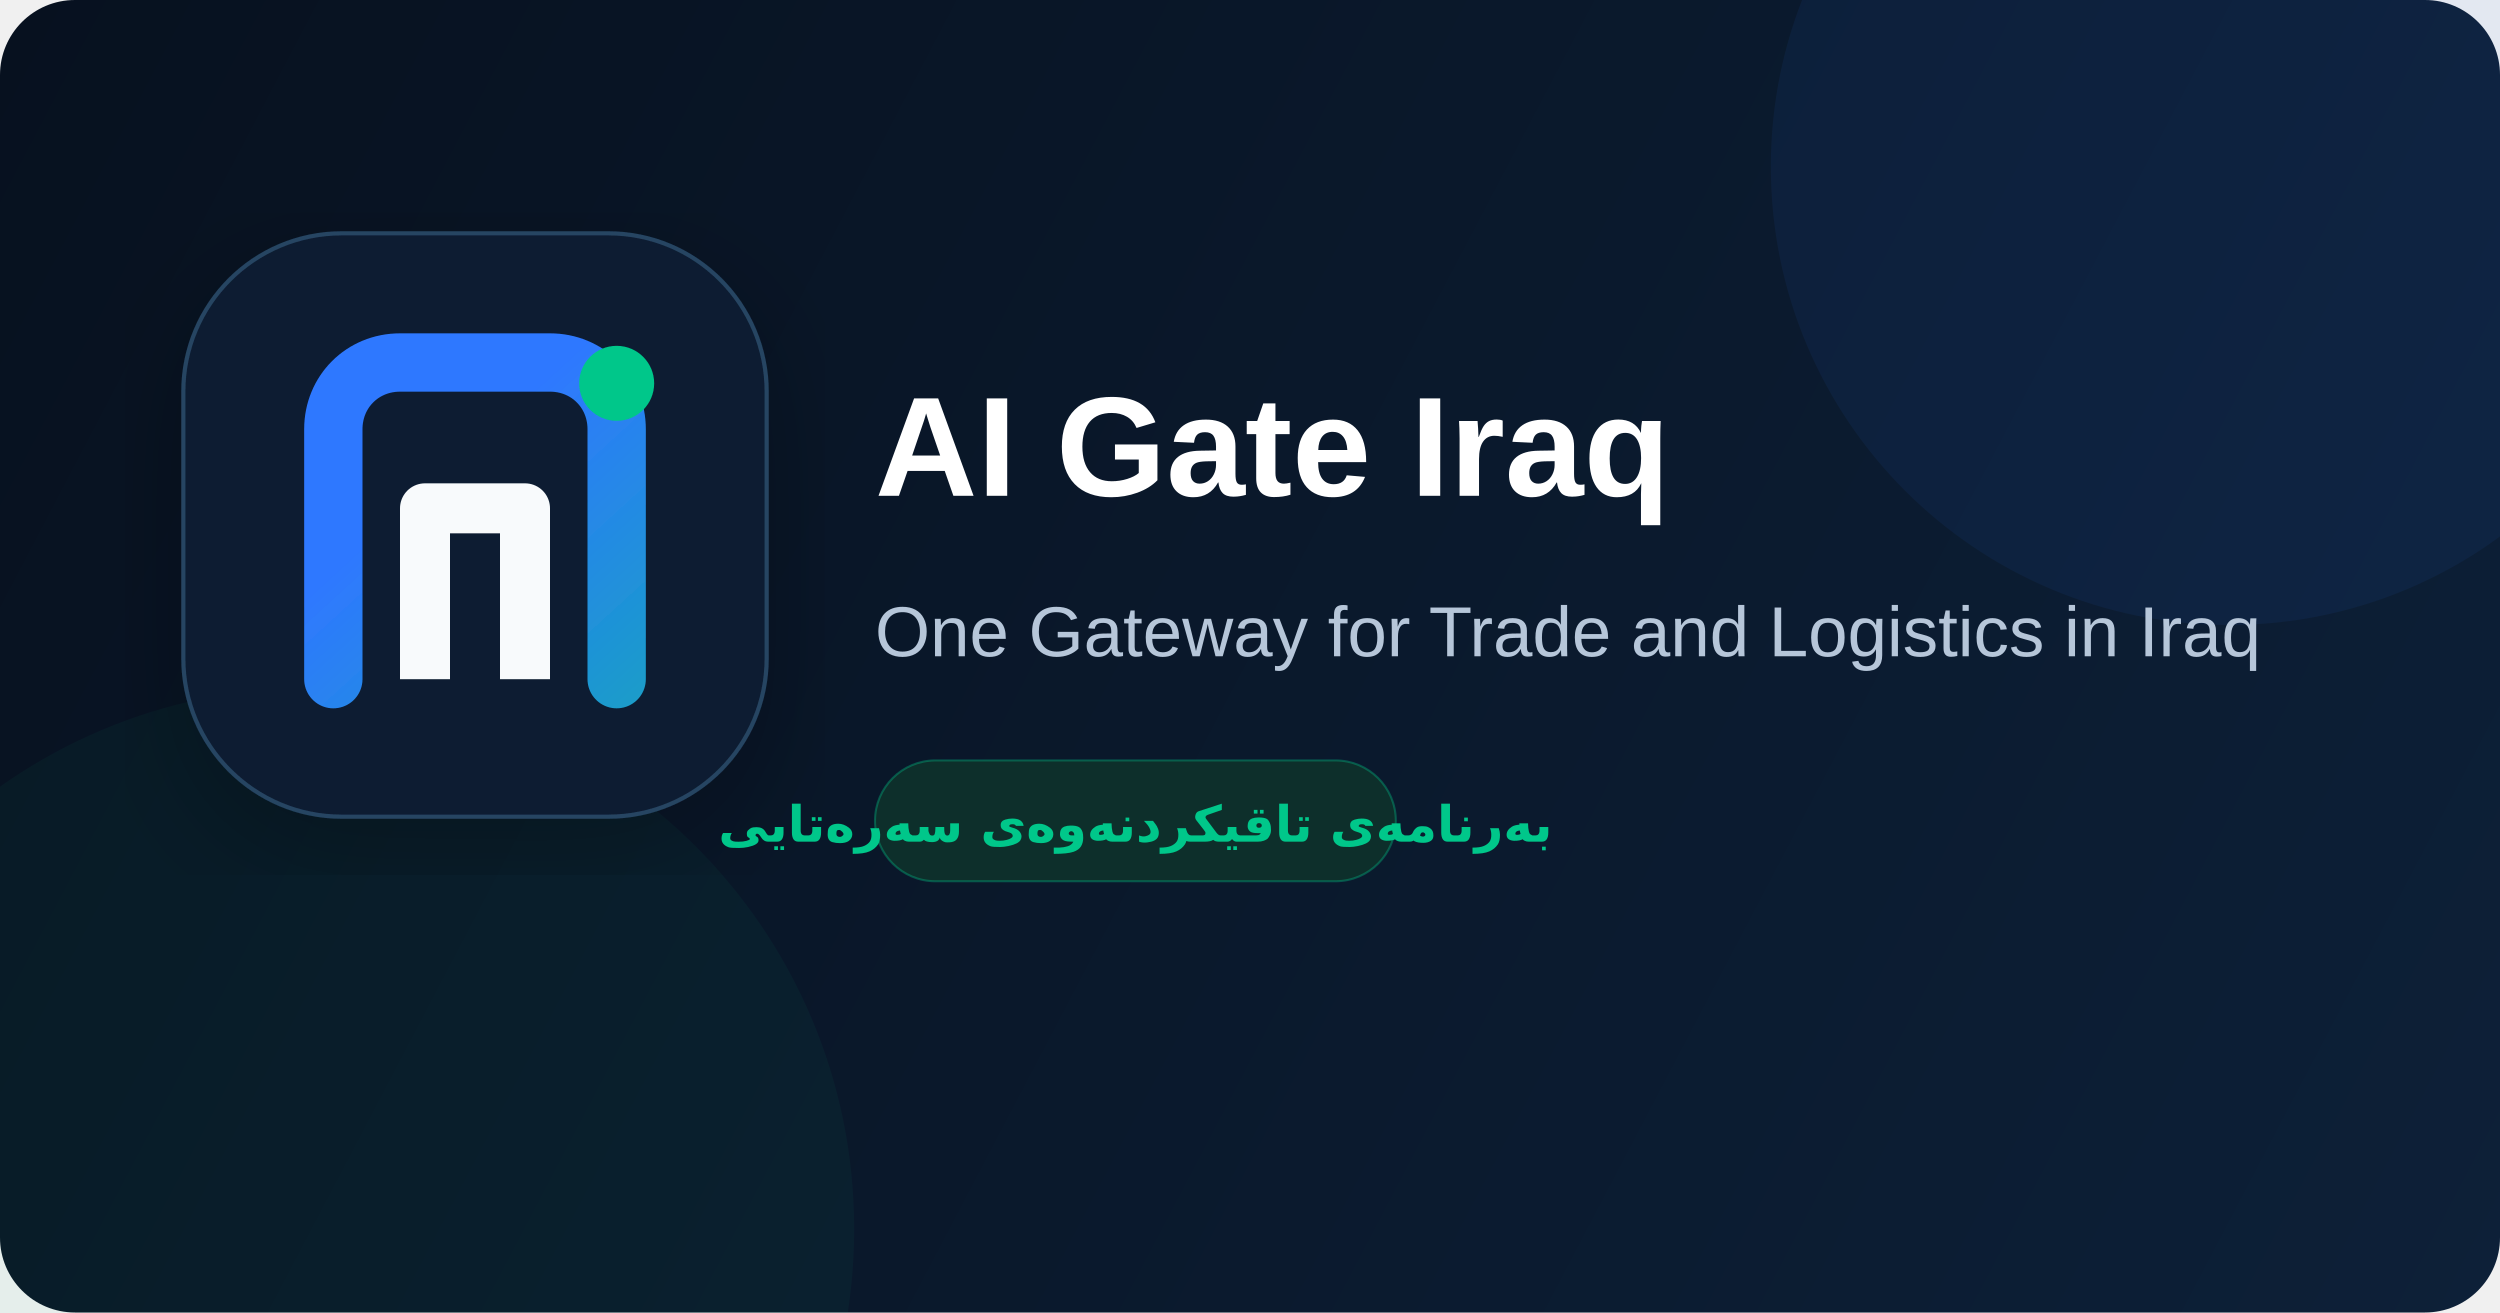
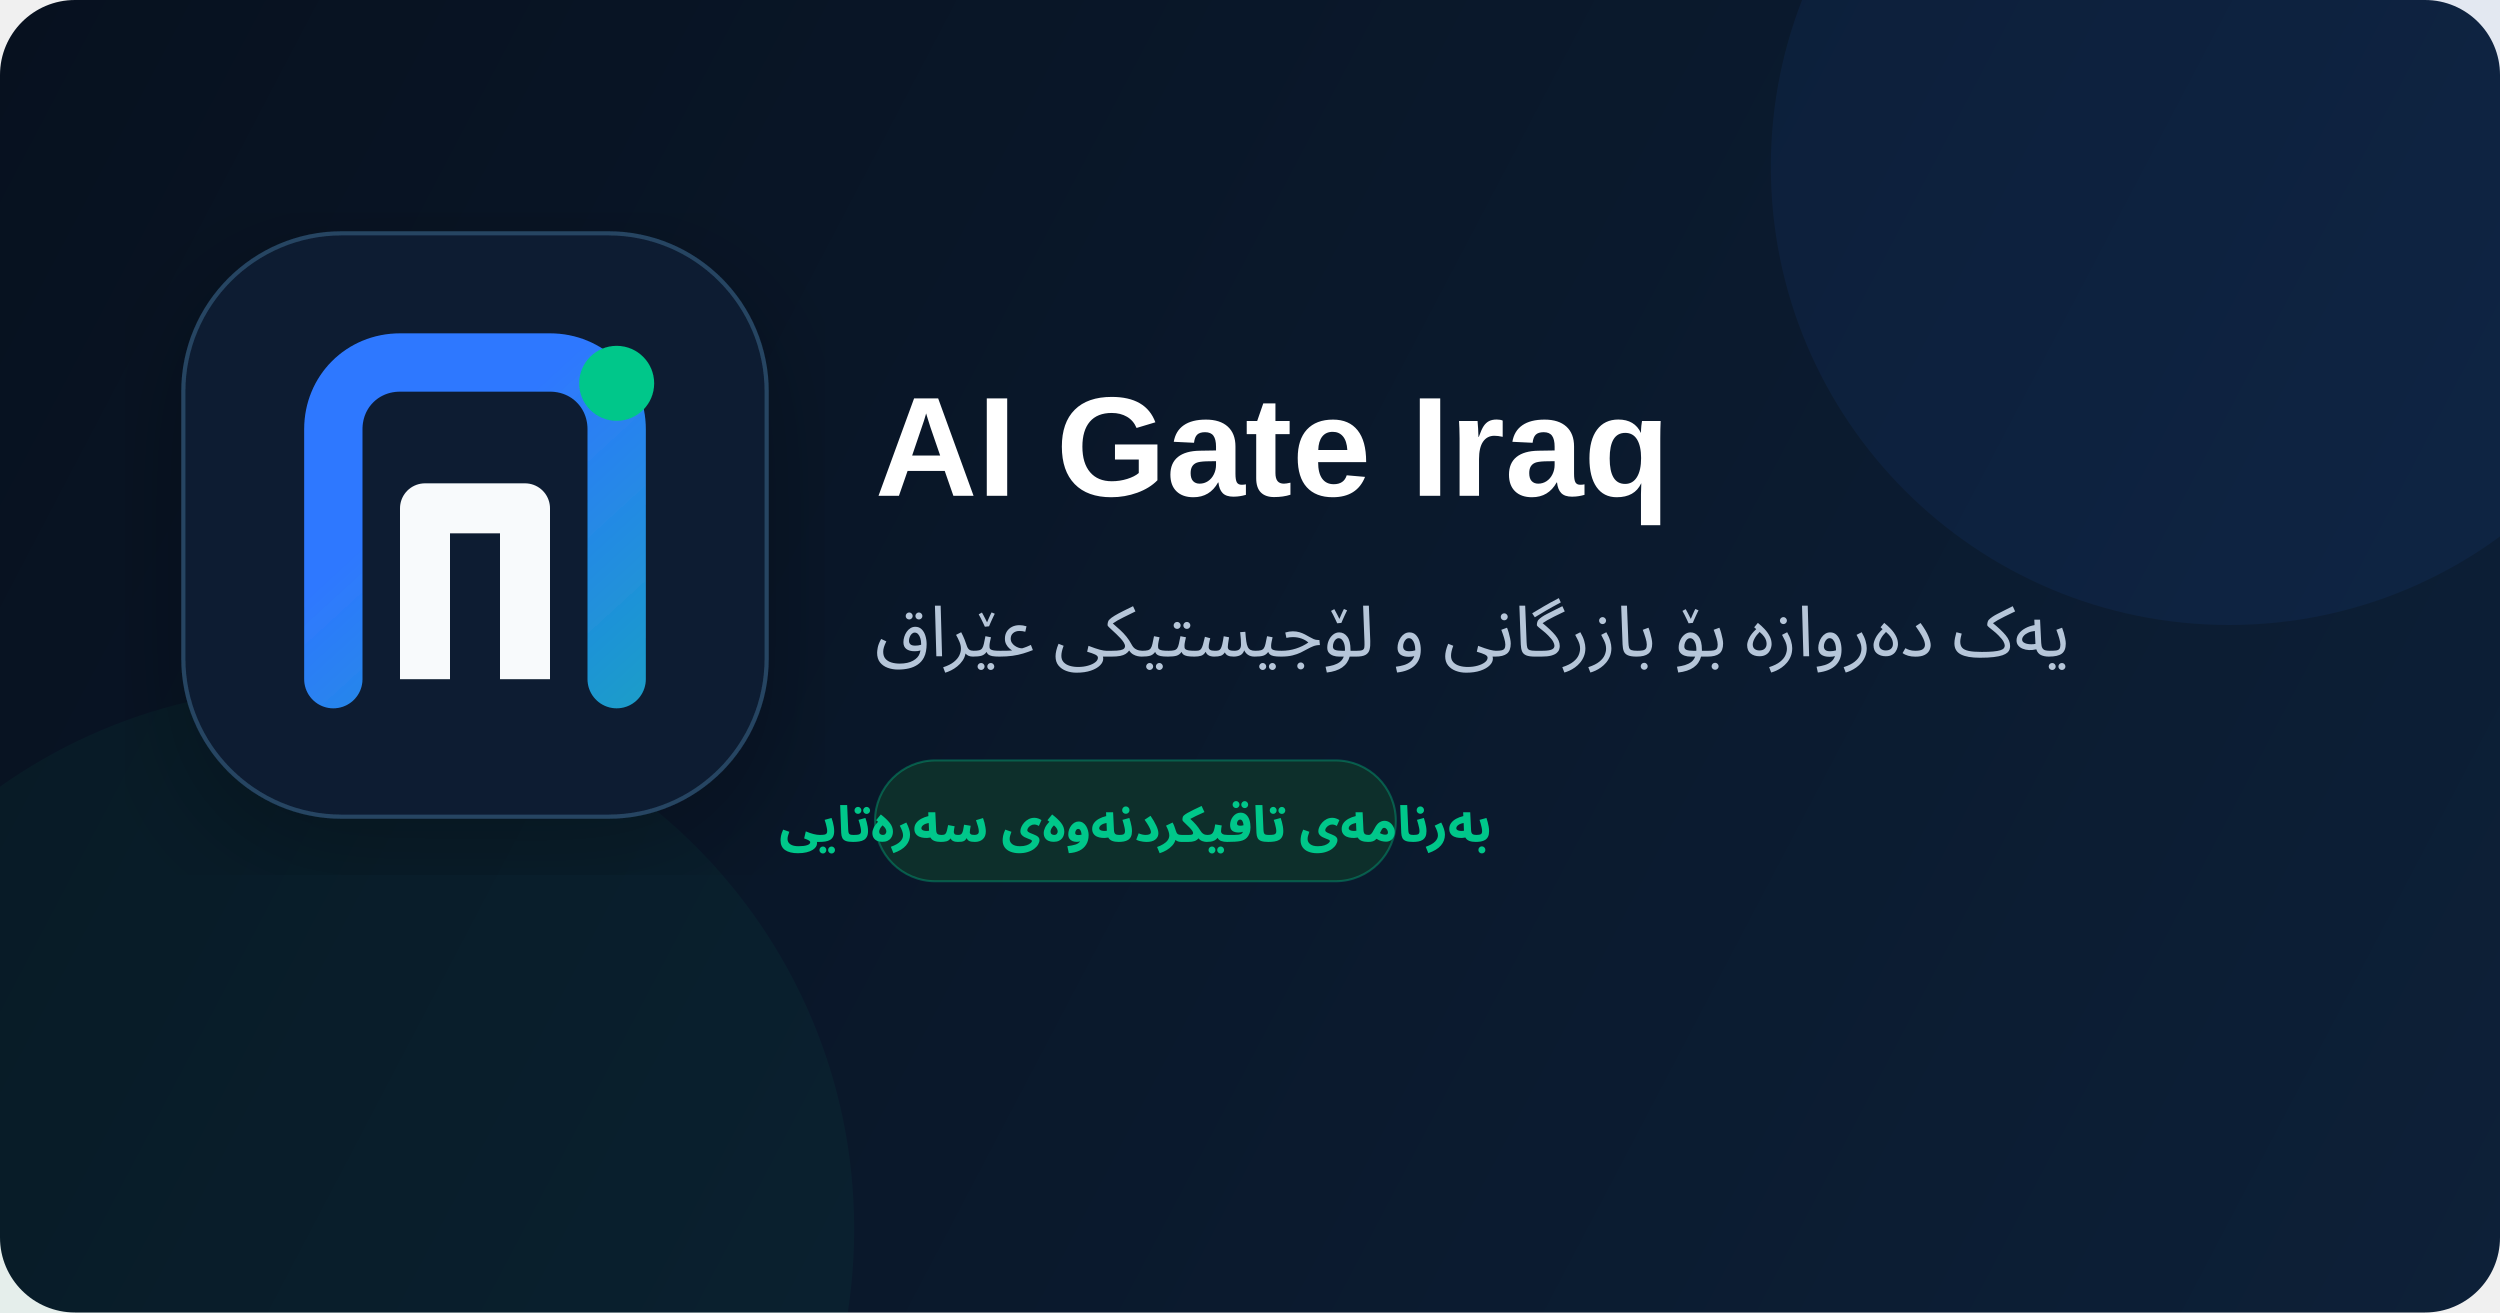
<svg xmlns="http://www.w3.org/2000/svg" viewBox="0 0 1200 630">
  <defs>
    <linearGradient id="bg" x1="0" y1="0" x2="1200" y2="630" gradientUnits="userSpaceOnUse">
      <stop stop-color="#07111f" />
      <stop offset="1" stop-color="#0d2038" />
    </linearGradient>
    <linearGradient id="gate" x1="118" y1="120" x2="332" y2="354" gradientUnits="userSpaceOnUse">
      <stop stop-color="#2f78ff" />
      <stop offset="1" stop-color="#00c78a" />
    </linearGradient>
    <filter id="shadow">
      <feDropShadow dx="0" dy="18" stdDeviation="28" flood-opacity=".25" />
    </filter>
  </defs>
  <rect width="1200" height="630" rx="36" fill="url(#bg)" />
  <circle cx="1070" cy="80" r="220" fill="#2f78ff" opacity=".07" />
  <circle cx="150" cy="590" r="260" fill="#00c78a" opacity=".05" />
  <g transform="translate(88 112)" filter="url(#shadow)">
    <rect width="280" height="280" rx="76" fill="#0d1d32" stroke="#274462" stroke-width="2" />
    <path d="M72 214V94c0-18 14-32 32-32h72c18 0 32 14 32 32v120" fill="none" stroke="url(#gate)" stroke-width="28" stroke-linecap="round" />
    <path d="M116 214v-82h48v82" fill="none" stroke="#f8fafc" stroke-width="24" stroke-linejoin="round" />
    <circle cx="208" cy="72" r="18" fill="#00c78a" />
  </g>
-   <text x="420" y="238" fill="#ffffff" font-family="Arial, sans-serif" font-size="68" font-weight="800">AI Gate Iraq</text>
-   <text x="420" y="315" fill="#b6c6d9" font-family="Arial, sans-serif" font-size="34" font-weight="500">One Gateway for Trade and Logistics in Iraq</text>
+   <text x="420" y="238" fill="#ffffff" font-family="Noto Sans Arabic, Arial, sans-serif" font-size="68" font-weight="800">AI Gate Iraq</text>
+   <text x="420" y="315" fill="#b6c6d9" font-family="Noto Sans Arabic, Arial, sans-serif" font-size="34" font-weight="500">یەک دەروازە بۆ بازرگانی و لۆجیستیکی عێراق</text>
  <rect x="420" y="365" width="250" height="58" rx="29" fill="#0d2f2b" stroke="#00c78a" stroke-opacity=".35" />
-   <text x="545" y="404" text-anchor="middle" fill="#00c78a" font-family="Arial, sans-serif" font-size="24" font-weight="700">بەرنامەی تاقیکردنەوەی سەرەتایی</text>
+   <text x="545" y="404" text-anchor="middle" fill="#00c78a" font-family="Noto Sans Arabic, Arial, sans-serif" font-size="24" font-weight="700">بەرنامەی تاقیکردنەوەی سەرەتایی</text>
</svg>
